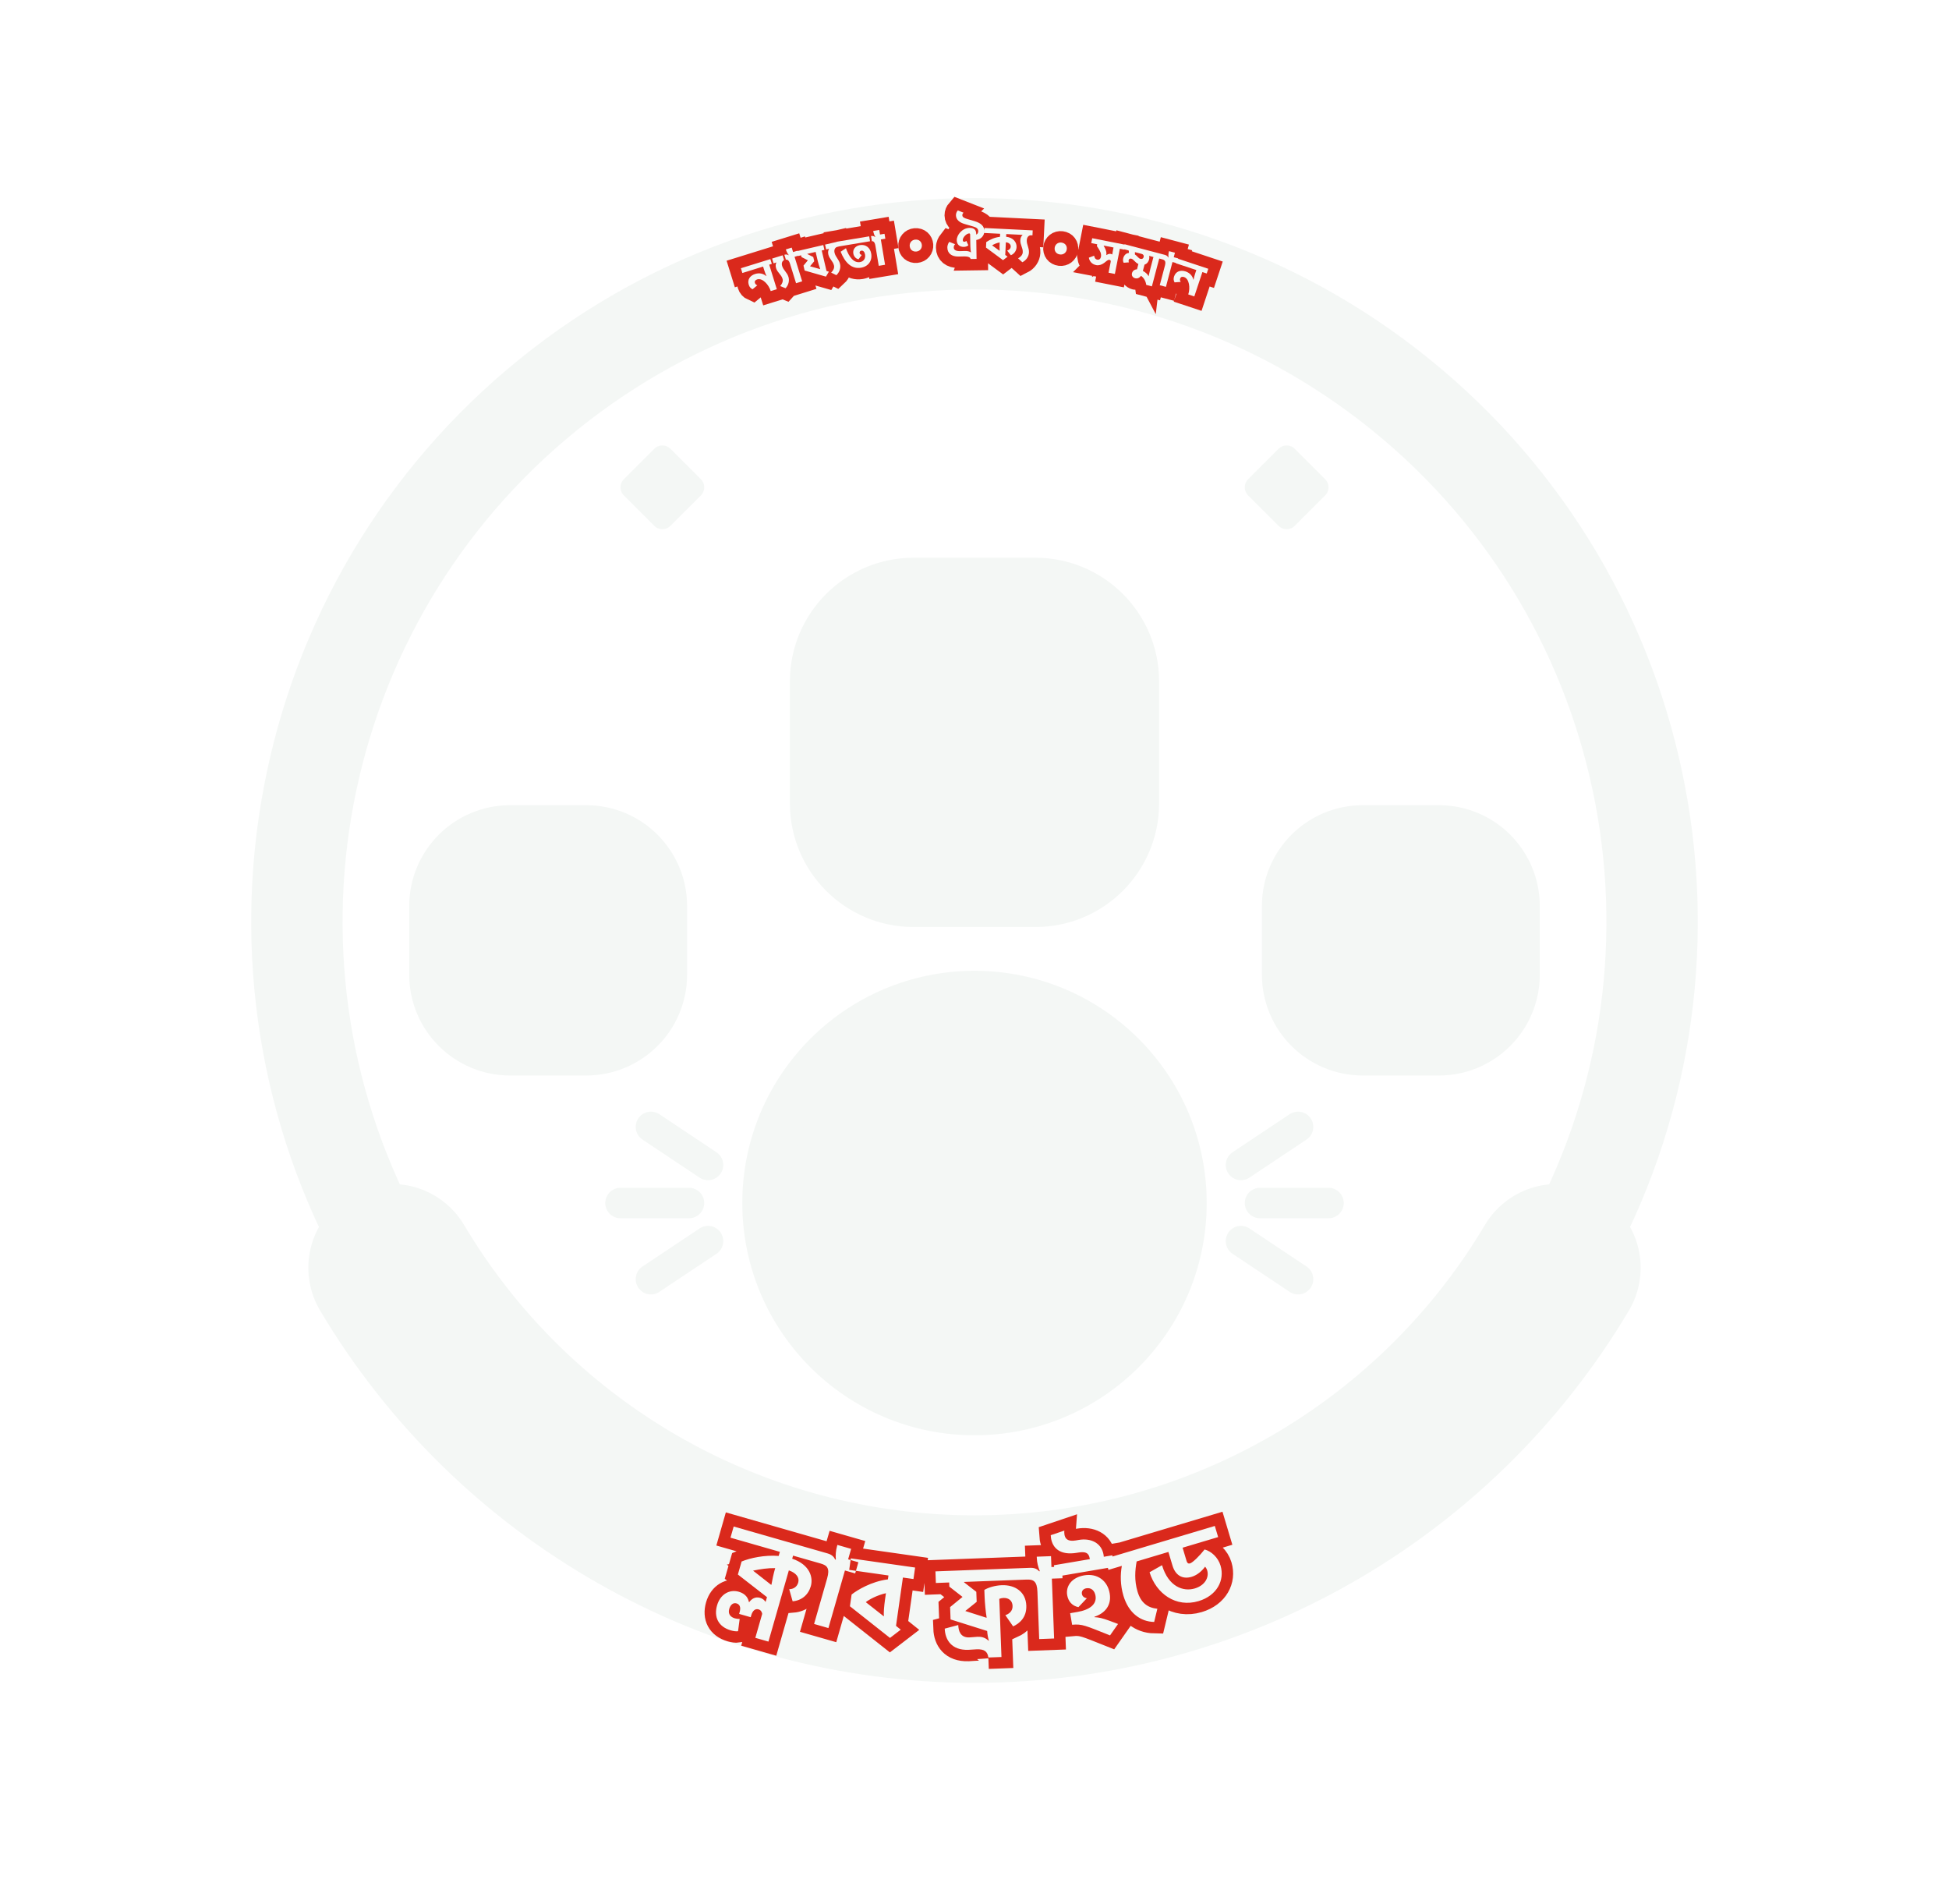
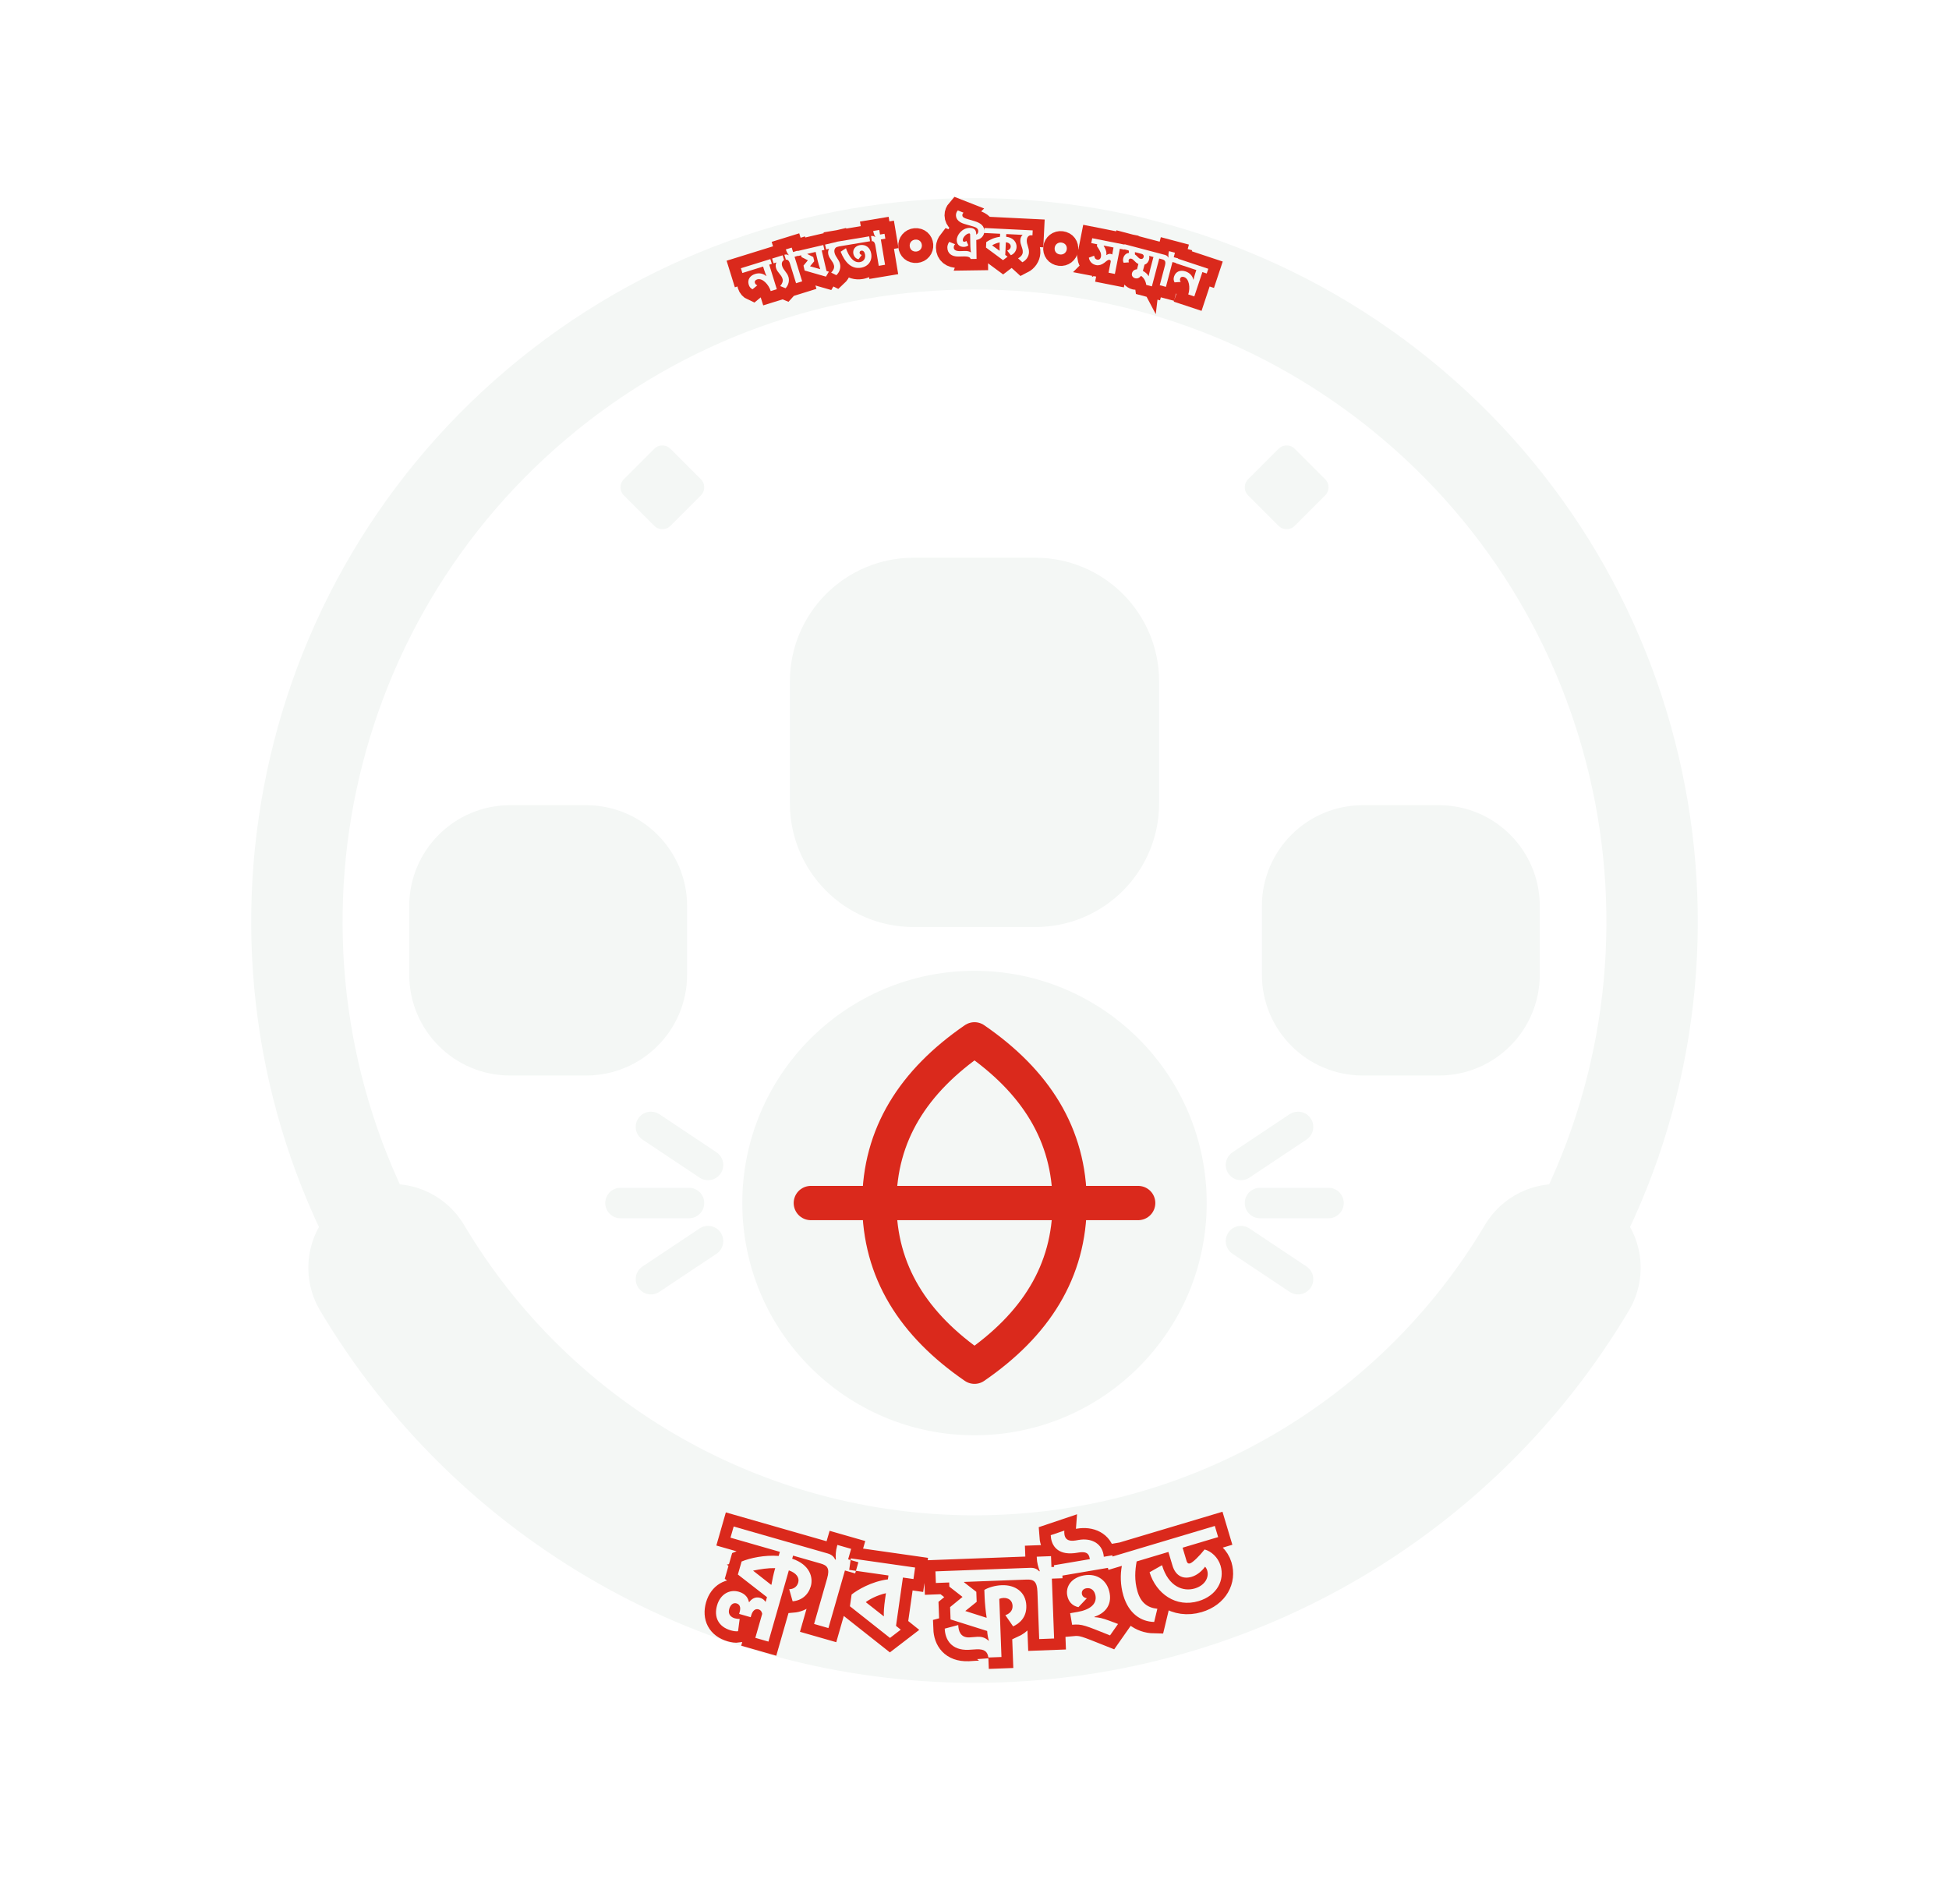
<svg xmlns="http://www.w3.org/2000/svg" viewBox="0 0 512 500" role="img" aria-labelledby="title desc" version="1.1" id="svg15">
  <g stroke="#F4F7F5" stroke-width="13" stroke-linecap="round" stroke-linejoin="round" id="g8">
    <path fill="none" stroke="#F4F7F5" d="M103 333a178 178 0 1 1 306 0" id="path1" />
    <g id="younger-member" aria-label="younger-member">
      <rect x="114" y="218" width="60" height="58" rx="20" fill="#F4F7F5" stroke="#F4F7F5" id="rect1" />
      <circle cx="144" cy="247" r="7" fill="none" stroke="none" id="circle1" />
    </g>
    <g id="adult-member" aria-label="adult-member">
      <rect x="214" y="153" width="84" height="84" rx="26" fill="#F4F7F5" stroke="#F4F7F5" id="rect2" />
      <circle cx="256" cy="195" r="9" fill="none" stroke="none" id="circle2" />
    </g>
    <g id="older-member" aria-label="older-member">
      <rect x="338" y="218" width="60" height="58" rx="20" fill="#F4F7F5" stroke="#F4F7F5" id="rect3" />
      <circle cx="368" cy="247" r="7" fill="none" stroke="none" id="circle3" />
    </g>
    <circle cx="256" cy="316" r="55" fill="#F4F7F5" stroke="#F4F7F5" stroke-width="12" id="circle4" />
-     <path fill="none" stroke="#F4F7F5" stroke-width="9" d="M256 273c-16 11-25 25-25 43s9 32 25 43m0-86c16 11 25 25 25 43s-9 32-25 43m-43-43h86" id="path4" />
+     <path fill="none" stroke="#DA291C" stroke-width="9" d="M256 273c-16 11-25 25-25 43s9 32 25 43m0-86c16 11 25 25 25 43s-9 32-25 43m-43-43h86" id="path4" />
    <path fill="none" stroke="#F4F7F5" stroke-width="8" d="M181 316h-18M186 306l-15-10M186 326l-15 10M331 316h18M326 306l15-10M326 326l15 10" id="path5" />
    <path fill="none" stroke="#F4F7F5" d="M103 333a178 178 0 0 0 306 0" id="path6" />
    <path fill="#F4F7F5" stroke="#F4F7F5" stroke-width="6" d="m174 120 8 8-8 8-8-8z" id="path7" />
    <path fill="#F4F7F5" stroke="#F4F7F5" stroke-width="6" d="m338 120 8 8-8 8-8-8z" id="path8" />
  </g>
  <defs id="defs8">
    <path id="motto-arc" d="M103 333a178 178 0 1 1 306 0" />
    <path id="name-arc" d="M103 333a178 178 0 0 0 306 0" />
  </defs>
  <path d="M103 333a178 178 0 1 1 306 0" fill="none" stroke="#F4F7F5" stroke-width="24" stroke-linecap="round" id="path9" />
  <path d="M103 333a178 178 0 0 0 306 0" fill="none" stroke="#F4F7F5" stroke-width="44" stroke-linecap="round" id="path10" />
  <g font-family="Kohinoor Bangla, Bangla Sangam MN, sans-serif" text-anchor="middle" id="g15">
    <g id="text14" style="font-weight:700;font-size:12px;letter-spacing:0;stroke:#da291c;stroke-width:6;paint-order:stroke fill" aria-label="ন্যায্যতা•ঐক্য•সম্মান">
      <path style="fill:#f4f7f5" d="m 198.95,74.938 c -0.279,-0.089 -0.529,-0.288 -0.632,-0.621 -0.142,-0.458 0.123,-0.779 0.604,-0.929 1.375,-0.427 3.012,1.365 3.52,3.004 l 0.021,0.069 1.605,-0.498 -1.998,-6.441 1.146,-0.356 -0.388,-1.249 -8.195,2.542 0.388,1.249 5.444,-1.689 0.277,0.894 c 0.188,0.607 0.416,1.178 0.605,1.584 l -0.042,0.026 c -0.824,-0.712 -1.872,-0.889 -2.926,-0.562 -1.352,0.42 -2.103,1.482 -1.68,2.846 0.188,0.607 0.568,0.98 1.004,1.171 z m 4.988,-5.995 -1.18,0.366 -0.388,-1.249 3.679,-1.141 0.388,1.249 -0.332,0.103 c -0.562,0.174 -0.889,0.778 -0.633,1.604 0.348,1.123 1.275,1.64 1.652,2.855 0.306,0.986 0.027,2.153 -0.757,2.986 l -1.411,-0.58 c 0.654,-0.768 0.773,-1.396 0.606,-1.934 -0.345,-1.112 -1.318,-1.576 -1.688,-2.768 -0.206,-0.665 -0.079,-1.144 0.08,-1.444 z m 2.54,-3.314 c 0.167,0.539 0.435,0.996 0.727,1.37 l -0.08,0.025 c -0.191,-0.129 -0.537,-0.273 -1.064,-0.11 l -0.47,0.146 0.388,1.249 0.046,-0.014 c 0.722,-0.224 1.168,-0.124 1.516,1 l 1.582,5.1 1.605,-0.498 -1.998,-6.441 1.146,-0.356 -0.388,-1.249 -1.146,0.356 -0.363,-1.169 -1.536,0.476 z m 5.605,1.052 2.185,-0.509 0.526,2.256 c 0.15,0.643 0.453,1.681 0.671,2.246 l -0.047,0.011 -2.625,-0.744 1.107,-1.33 -0.256,-1.099 -1.551,-0.785 z m 4.893,5.981 0.769,-1.3 -0.623,-0.188 -1.253,-5.376 1.169,-0.272 -0.297,-1.274 -7.409,1.727 0.297,1.274 0.818,-0.191 0.106,0.456 1.678,0.854 -1.155,1.39 0.302,1.297 z m 0.798,-7.308 -1.204,0.281 -0.297,-1.274 3.751,-0.874 0.297,1.274 -0.339,0.079 c -0.573,0.133 -0.943,0.713 -0.747,1.554 0.267,1.145 1.154,1.727 1.443,2.966 0.234,1.005 -0.128,2.149 -0.97,2.924 l -1.366,-0.68 c 0.707,-0.719 0.871,-1.337 0.743,-1.886 -0.264,-1.134 -1.202,-1.667 -1.485,-2.882 -0.158,-0.678 0.004,-1.147 0.183,-1.435 z m 7.763,2.752 c -0.681,-0.142 -1.239,-0.718 -1.373,-1.523 -0.181,-1.089 0.555,-2.002 1.738,-2.2 1.61,-0.268 2.716,0.752 2.965,2.243 0.315,1.894 -0.776,3.377 -2.693,3.697 -2.509,0.418 -4.239,-1.423 -5.336,-4.208 l 1.393,-0.913 c 0.793,2.277 2.04,3.918 3.685,3.644 1.053,-0.175 1.492,-1.051 1.336,-1.986 -0.11,-0.663 -0.464,-1.103 -0.973,-1.018 -0.296,0.049 -0.511,0.292 -0.46,0.6 0.043,0.26 0.262,0.479 0.574,0.525 z m 3.277,-6.105 0.215,1.29 -9.008,1.5 -0.215,-1.29 z m 0.6,-1.219 c 0.093,0.556 0.296,1.046 0.534,1.456 l -0.083,0.014 c -0.172,-0.154 -0.495,-0.343 -1.04,-0.253 l -0.485,0.081 0.215,1.29 0.047,-0.008 c 0.746,-0.124 1.174,0.036 1.367,1.196 l 0.877,5.267 1.657,-0.276 -1.108,-6.652 1.184,-0.197 -0.215,-1.29 -1.184,0.197 -0.201,-1.207 -1.586,0.264 z" id="path15" />
      <path style="fill:#f4f7f5" d="m 238.978,64.641 c 0.076,0.873 0.734,1.514 1.738,1.427 0.921,-0.08 1.53,-0.832 1.454,-1.704 -0.076,-0.873 -0.734,-1.514 -1.738,-1.427 -0.921,0.08 -1.53,0.832 -1.454,1.704 z" id="path16" />
      <path style="fill:#f4f7f5" d="m 254.982,68.03 1.56,-0.022 -0.069,-4.968 c 1.341,-0.199 2.131,-1.254 2.116,-2.346 -0.017,-1.236 -0.797,-2.077 -2.581,-2.604 l -1.892,-0.562 c -0.747,-0.218 -1.303,-0.462 -1.31,-0.978 -0.004,-0.264 0.078,-0.457 0.314,-0.688 l -1.508,-0.591 c -0.283,0.328 -0.494,0.751 -0.486,1.291 0.017,1.224 1.095,1.929 2.228,2.261 l 2.35,0.687 c 0.843,0.24 1.268,0.582 1.277,1.206 0.007,0.468 -0.217,0.759 -0.527,0.907 l -0.003,-0.216 c -0.013,-0.96 -0.514,-1.565 -1.75,-1.548 -1.944,0.027 -3.382,1.871 -3.363,3.239 0.015,1.056 0.661,1.767 1.849,1.75 0.444,-0.006 0.91,-0.145 1.206,-0.413 l -0.544,-1.169 c -0.083,0.097 -0.273,0.232 -0.513,0.235 -0.264,0.004 -0.41,-0.114 -0.414,-0.462 -0.01,-0.684 0.984,-1.718 1.68,-1.728 0.144,-0.002 0.253,0.068 0.256,0.308 l 0.028,2.04 c 0.026,1.86 0.116,2.291 0.193,2.626 l -0.048,6.68e-4 c -0.436,-0.318 -1.013,-0.37 -1.637,-0.361 -0.372,0.005 -0.768,0.035 -1.152,0.04 -1.284,0.018 -1.686,-0.421 -1.693,-0.949 -0.005,-0.384 0.159,-0.674 0.36,-0.869 l -1.533,-0.615 c -0.141,0.182 -0.518,0.751 -0.507,1.519 0.021,1.476 1.101,2.361 2.913,2.336 0.36,-0.005 1.056,-0.027 1.464,-0.032 1.368,-0.019 1.649,0.349 1.738,0.672 z m 9.596,-2.213 c 0.512,-0.143 0.915,-0.52 0.94,-1.035 0.028,-0.563 -0.417,-1.054 -1.277,-1.144 l -0.164,3.332 0.615,0.451 -1.198,0.914 -4.475,-3.308 0.071,-1.438 c 0.982,-0.661 2.187,-1.226 3.6,-1.385 l 0.04,-0.803 -4.183,-0.206 0.064,-1.306 9.313,0.458 -0.064,1.306 -3.512,-0.173 -0.035,0.707 c 1.912,0.214 2.798,1.483 2.737,2.73 -0.048,0.971 -0.615,1.748 -1.498,2.125 z m -3.957,-1.372 1.937,1.405 0.048,0.002 c -0.042,-0.603 -0.024,-1.467 0.007,-2.102 l 0.004,-0.072 c -0.776,0.142 -1.426,0.422 -1.996,0.767 z m 7.993,-2.754 -1.235,-0.061 0.064,-1.306 3.847,0.189 -0.064,1.306 -0.348,-0.017 c -0.587,-0.029 -1.102,0.426 -1.145,1.289 -0.058,1.175 0.636,1.978 0.573,3.248 -0.051,1.031 -0.713,2.031 -1.735,2.546 l -1.127,-1.029 c 0.878,-0.497 1.205,-1.046 1.233,-1.609 0.057,-1.163 -0.698,-1.933 -0.636,-3.179 0.034,-0.695 0.319,-1.102 0.57,-1.33 z" id="path17" />
      <path style="fill:#f4f7f5" d="m 277.063,65.075 c -0.111,0.869 0.395,1.636 1.395,1.764 0.917,0.117 1.672,-0.487 1.783,-1.356 0.111,-0.869 -0.395,-1.636 -1.395,-1.764 -0.917,-0.117 -1.672,0.487 -1.783,1.356 z" id="path18" />
      <path style="fill:#f4f7f5" d="m 287.974,69.641 c 0.671,0.133 1.424,-0.086 2.084,-0.579 0.573,-0.425 0.972,-0.897 1.408,-0.811 0.247,0.049 0.368,0.244 0.317,0.503 l -0.567,2.873 1.66,0.328 1.306,-6.616 1.165,0.23 0.253,-1.283 -8.676,-1.713 -0.253,1.283 1.566,0.309 -0.091,0.459 0.357,0.547 c 0.461,0.703 0.877,1.445 0.705,2.316 -0.095,0.483 -0.443,0.818 -0.961,0.715 -0.565,-0.112 -0.719,-0.57 -0.824,-1.031 l -1.385,0.509 c 0.134,0.809 0.677,1.712 1.937,1.96 z m 4.22,-2.787 c -0.13,-0.087 -0.243,-0.134 -0.443,-0.173 -0.412,-0.081 -0.826,0.155 -1.117,0.33 0.021,-0.167 0.032,-0.348 0.02,-0.534 -0.027,-0.421 -0.167,-0.889 -0.47,-1.463 l -0.251,-0.465 0.009,-0.047 2.578,0.509 -0.156,0.789 c -0.035,0.177 -0.142,0.779 -0.172,1.055 z m 7.397,1.141 c -0.545,-0.144 -0.808,-0.747 -1.455,-1.166 0.017,-0.206 0.02,-0.404 -7.8e-4,-0.608 l 1.798,0.475 c 0.441,0.116 0.599,0.456 0.501,0.827 -0.098,0.371 -0.392,0.592 -0.844,0.472 z m 2.167,4.581 c -0.281,-0.533 -0.836,-1.065 -1.524,-1.42 l 0.435,-1.648 c 0.69,-0.215 1.044,-0.804 1.182,-1.326 0.116,-0.441 0.088,-0.759 0.021,-0.975 l 1.137,0.3 -0.778,2.947 c -0.404,1.532 -0.473,2.122 -0.473,2.122 z m 3.943,-4.358 0.334,-1.265 -10.616,-2.802 -0.334,1.265 1.416,0.374 c 0.061,0.19 0.076,0.417 0.053,0.647 -0.778,0.08 -1.286,0.641 -1.482,1.384 -0.129,0.487 -0.035,0.934 0.118,1.198 l 1.381,-0.107 c -0.079,-0.17 -0.129,-0.357 -0.068,-0.589 0.077,-0.29 0.323,-0.473 0.706,-0.372 0.615,0.162 0.945,0.982 1.842,1.392 l -0.356,1.395 c -0.667,0.035 -1.164,0.413 -1.32,1.004 -0.184,0.696 0.243,1.194 0.835,1.35 0.499,0.132 1.089,-0.035 1.525,-0.652 0.796,0.558 1.256,1.448 1.38,2.387 l 1.485,0.392 1.929,-7.31 z m 1.37,-2.133 c -0.144,0.545 -0.16,1.075 -0.11,1.547 l -0.081,-0.021 c -0.093,-0.211 -0.31,-0.516 -0.844,-0.657 l -0.476,-0.126 -0.334,1.265 0.046,0.012 c 0.731,0.193 1.056,0.514 0.756,1.652 l -1.363,5.163 1.624,0.429 1.721,-6.521 1.16,0.306 0.334,-1.265 -1.16,-0.306 0.312,-1.183 -1.555,-0.41 z m 3.108,7.967 c -0.175,-0.235 -0.263,-0.542 -0.153,-0.873 0.151,-0.456 0.553,-0.562 1.032,-0.404 1.367,0.454 1.655,2.863 1.114,4.491 l -0.023,0.068 1.594,0.529 2.124,-6.401 1.139,0.378 0.412,-1.241 -8.143,-2.702 -0.412,1.241 5.41,1.795 -0.295,0.888 c -0.2,0.604 -0.348,1.2 -0.43,1.64 l -0.049,-0.004 c -0.256,-1.058 -1.004,-1.813 -2.052,-2.16 -1.344,-0.446 -2.573,-0.019 -3.023,1.336 -0.2,0.604 -0.109,1.127 0.135,1.537 z" id="path19" />
    </g>
    <path d="m 216.578,410.974 0.841,-2.934 -24.683,-7.073 -0.841,2.934 12.974,3.718 -0.309,1.077 c -3.673,-0.295 -7.493,0.533 -9.739,1.462 l -0.98,3.418 7.645,5.948 -0.347,1.211 -0.081,-0.023 c -0.207,-0.292 -0.538,-0.766 -1.426,-1.02 -1.184,-0.339 -2.169,0.252 -2.797,1.121 l -0.108,-0.031 c -0.192,-0.958 -0.783,-2.147 -2.667,-2.687 -2.342,-0.671 -4.823,0.569 -5.695,3.611 -0.872,3.042 0.346,5.604 3.63,6.545 0.646,0.185 1.342,0.297 1.888,0.221 l 0.429,-3.227 c -0.381,0.007 -0.861,-0.043 -1.265,-0.159 -0.969,-0.278 -1.895,-1.009 -1.479,-2.463 0.339,-1.184 1.097,-1.695 1.905,-1.464 0.807,0.231 1.211,0.959 0.841,2.251 l -0.147,0.511 3.042,0.872 0.147,-0.511 c 0.332,-1.157 1.013,-1.807 1.901,-1.552 0.646,0.185 0.899,0.724 0.972,1.181 l -1.805,6.299 3.445,0.987 5.36,-18.707 c 1.961,0.678 2.837,1.891 2.459,3.21 -0.324,1.131 -1.247,1.711 -2.363,1.74 l 0.898,3.17 c 2.358,-0.198 4.12,-1.674 4.776,-3.962 0.656,-2.288 -0.215,-5.654 -4.891,-7.227 l 0.231,-0.807 z m -13.927,5.301 -0.135,-0.039 -4.686,-3.673 c 1.923,-0.41 3.931,-0.709 5.812,-0.665 l -0.069,0.242 c -0.37,1.292 -0.725,2.938 -0.922,4.134 z m 17.254,-10.202 c -0.362,1.265 -0.425,2.5 -0.334,3.604 l -0.188,-0.054 c -0.207,-0.496 -0.699,-1.22 -1.937,-1.575 l -1.104,-0.316 -0.841,2.934 0.108,0.031 c 1.696,0.486 2.437,1.252 1.682,3.89 l -3.432,11.978 3.768,1.08 4.335,-15.127 2.692,0.771 0.841,-2.934 -2.692,-0.771 0.787,-2.746 -3.607,-1.034 z m 13.492,7.754 -10.312,-1.471 0.431,-3.021 16.881,2.409 -0.431,3.021 -2.772,-0.396 -1.812,12.695 1.244,0.998 -2.827,2.17 -10.523,-8.318 0.439,-3.077 c 1.406,-1.129 5.187,-3.446 9.535,-3.985 z m -0.664,4.657 c -2.396,0.535 -4.577,1.751 -5.286,2.357 l 4.653,3.662 0.111,0.016 c -0.123,-0.725 0.043,-2.681 0.284,-4.372 z m 26.91,16.889 3.442,-0.129 -0.572,-15.277 c 0.332,-0.124 0.72,-0.223 1.084,-0.237 1.315,-0.049 2.35,0.641 2.404,2.095 0.054,1.455 -1.068,2.169 -1.899,2.425 l 2.044,2.95 c 1.598,-0.732 3.585,-2.292 3.466,-5.454 -0.136,-3.637 -2.98,-5.492 -6.449,-5.362 -1.763,0.066 -3.536,0.609 -4.577,1.236 l 0.069,1.847 c 0.058,1.539 0.292,4.052 0.54,5.444 l -0.112,0.004 -5.502,-1.755 2.992,-2.41 -0.099,-2.63 -3.203,-2.486 -0.004,-0.112 17.46,-0.654 -0.114,-3.05 -24.875,0.932 0.114,3.05 3.498,-0.131 0.041,1.091 3.463,2.7 -3.262,2.672 0.122,3.246 9.612,3.03 c 0.058,0.81 0.209,1.841 0.459,2.533 l -0.112,0.004 c -0.929,-0.862 -1.889,-1.05 -2.868,-1.013 -0.923,0.035 -1.088,0.125 -2.151,0.165 -2.378,0.089 -2.867,-1.742 -2.924,-3.253 l -3.551,0.946 c 0.11,2.938 1.784,5.733 6.233,5.567 1.147,-0.043 1.089,-0.097 2.152,-0.137 2.015,-0.075 2.851,0.566 3.079,2.154 z m 12.72,-26.198 c 0.049,1.315 0.374,2.508 0.805,3.528 l -0.196,0.007 c -0.351,-0.407 -1.044,-0.942 -2.331,-0.893 l -1.147,0.043 0.114,3.05 0.112,-0.004 c 1.763,-0.066 2.706,0.431 2.809,3.173 l 0.466,12.451 3.917,-0.147 -0.589,-15.725 2.798,-0.105 -0.114,-3.05 -2.798,0.105 -0.107,-2.854 -3.749,0.14 z m 7.984,9.81 c 0.267,1.573 1.247,2.827 2.952,3.162 l 2.216,-2.336 c -0.792,-0.149 -1.203,-0.562 -1.302,-1.142 -0.131,-0.773 0.368,-1.341 1.169,-1.477 1.297,-0.221 2.179,0.624 2.409,1.976 0.371,2.181 -1.475,3.687 -4.787,4.25 l -1.877,0.319 0.516,3.036 c 2.655,-0.253 3.444,0.21 9.961,2.794 l 2.103,-2.999 -2.185,-0.821 c -2,-0.739 -2.852,-0.907 -3.999,-0.968 l -0.019,-0.11 c 2.612,-0.842 4.566,-2.878 4.012,-6.135 -0.563,-3.312 -3.207,-5.334 -6.685,-4.743 -3.312,0.563 -4.884,2.847 -4.485,5.193 z m -4.323,-15.738 c 0.019,0.281 0.039,0.561 0.086,0.838 0.404,2.374 2.197,4.568 6.862,3.775 l 0.248,-0.042 c 1.794,-0.305 2.78,-0.018 3.034,1.472 0.014,0.083 0.028,0.166 0.042,0.248 l -9.441,1.605 0.512,3.009 15.348,-2.609 -0.512,-3.009 -2.236,0.38 c -5.5e-4,-0.17 -0.029,-0.336 -0.057,-0.502 -0.554,-3.257 -3.481,-4.435 -6.489,-3.924 l -0.828,0.141 c -2.153,0.366 -2.787,-0.52 -2.956,-1.514 -0.061,-0.359 -0.067,-0.727 -0.04,-1.072 z m 28.01,19.325 c -2.561,-0.258 -4.327,-1.571 -5.2,-4.495 -0.89,-2.978 -0.645,-5.681 -0.238,-7.936 l 1.932,-0.577 -0.874,-2.924 -9.336,2.789 0.874,2.924 3.515,-1.05 c -0.416,2.228 -0.432,5.009 0.417,7.853 1.387,4.641 4.578,6.815 8.075,6.88 z m 15.971,-18.828 -0.874,-2.924 -20.551,6.139 0.874,2.924 7.485,-2.236 1.066,3.568 c 0.737,2.468 2.514,3.72 5.063,2.959 1.583,-0.473 2.845,-1.727 3.503,-2.654 0.257,0.274 0.45,0.625 0.562,1.001 0.537,1.798 -0.584,3.915 -3.267,4.716 -2.978,0.89 -6.897,-0.394 -8.605,-6.109 l -3.274,1.855 c 1.745,5.645 6.943,9.352 12.873,7.58 4.856,-1.451 6.915,-5.514 5.777,-9.324 -0.657,-2.2 -2.476,-3.79 -4.19,-4.242 -1.292,1.643 -3.094,3.437 -3.818,3.654 -0.376,0.112 -0.719,0.039 -0.935,-0.685 l -1.026,-3.434 z" id="text15" style="font-weight:800;font-size:28px;letter-spacing:0;fill:#f4f7f5;stroke:#da291c;stroke-width:6;paint-order:stroke fill" aria-label="ক্লাব ফ্রাইডে" />
  </g>
</svg>
